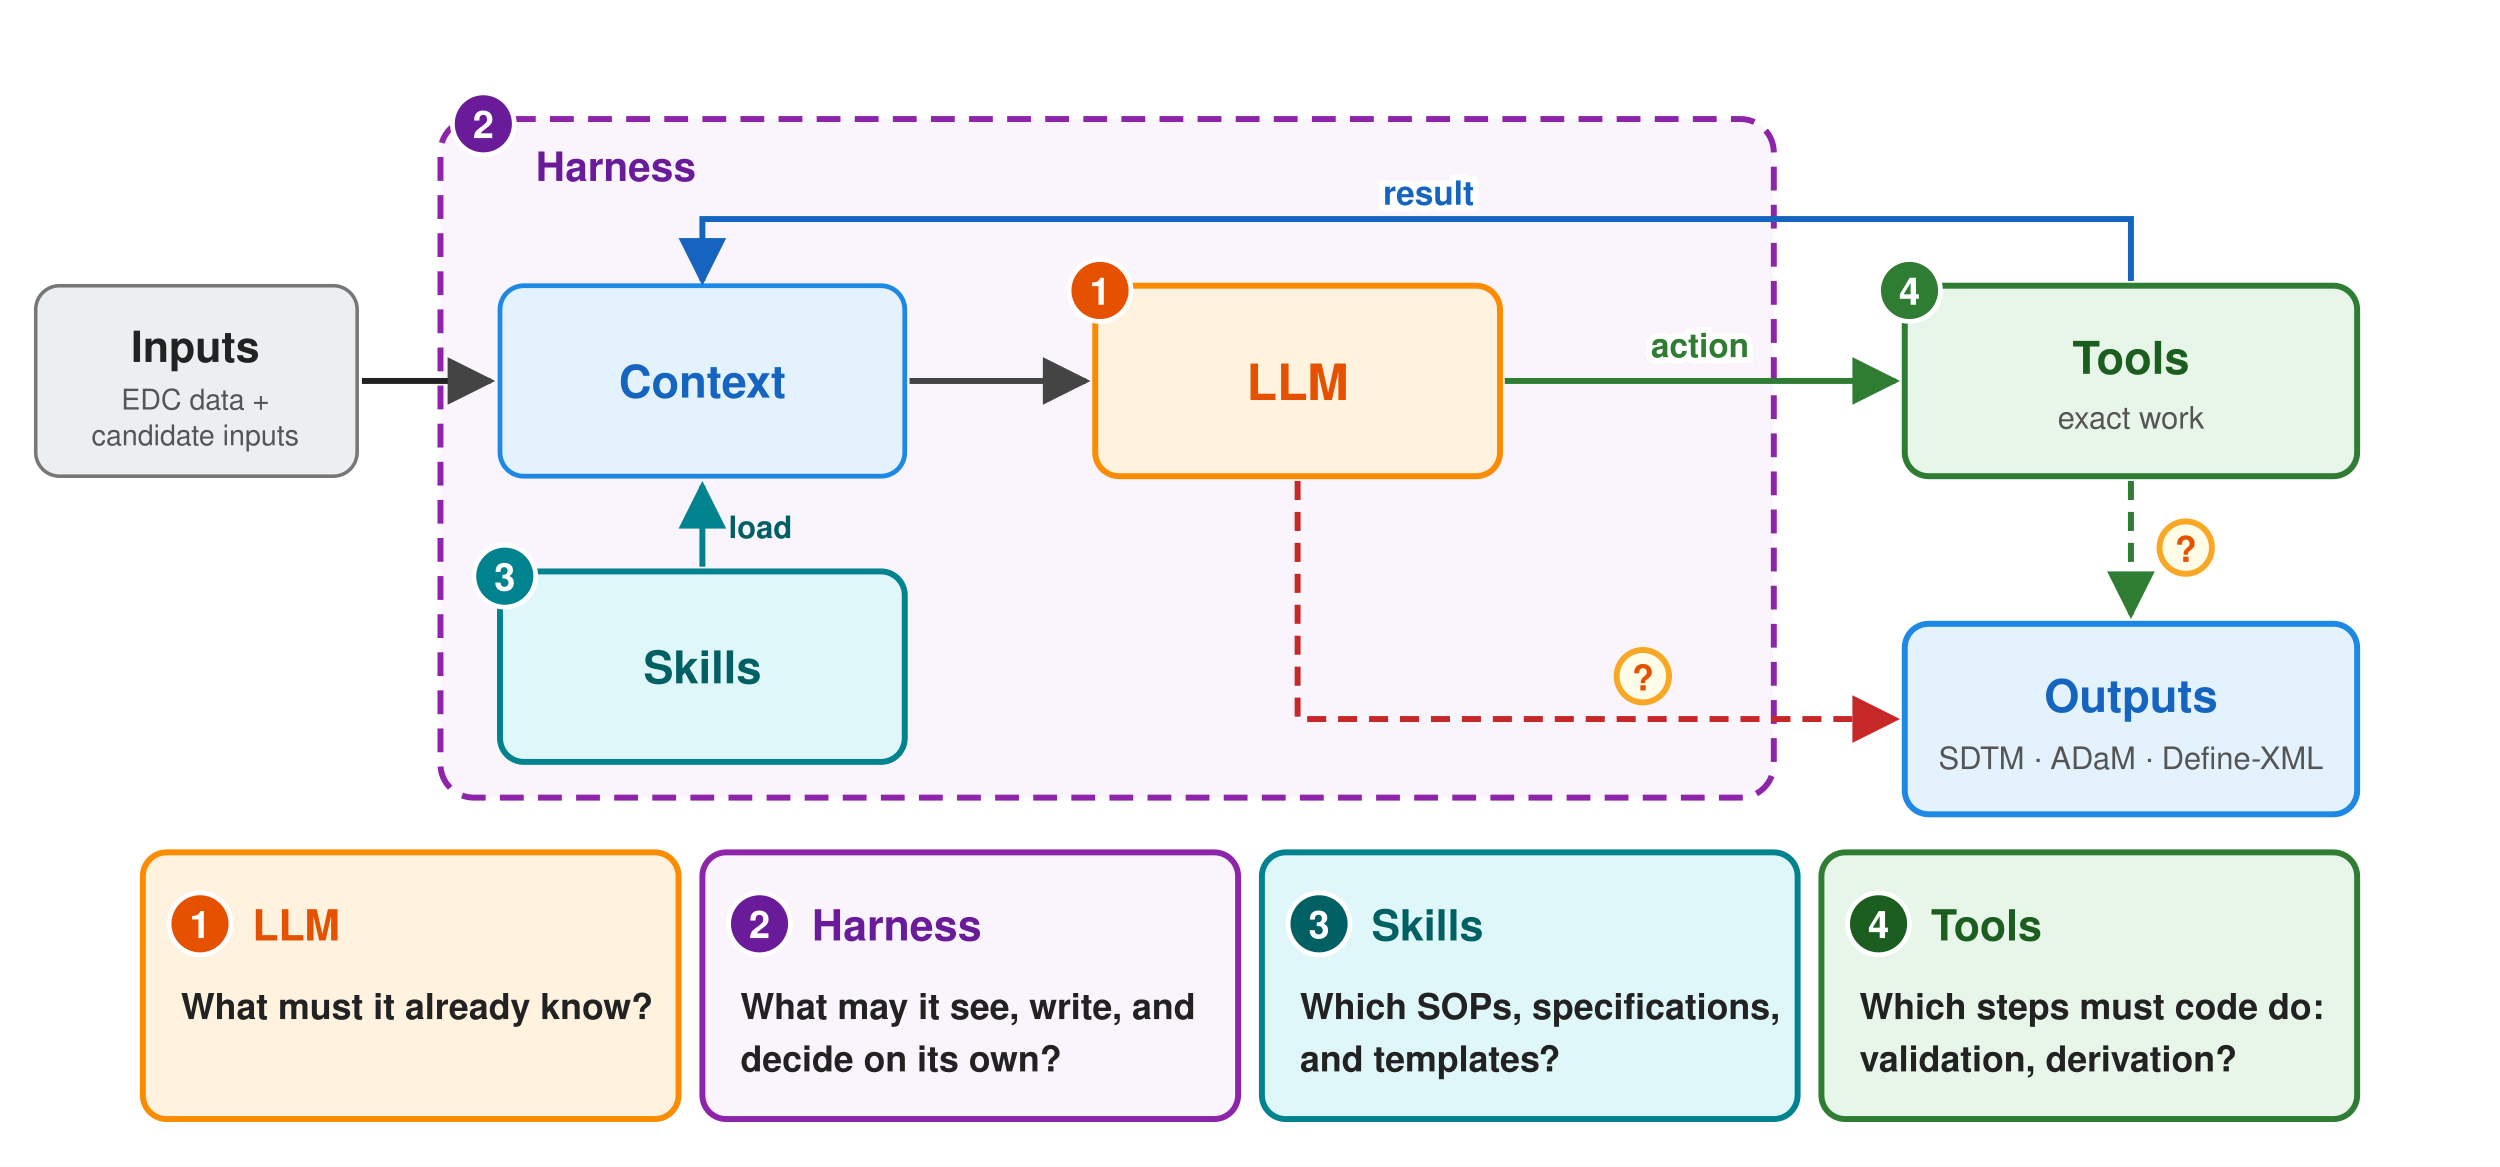
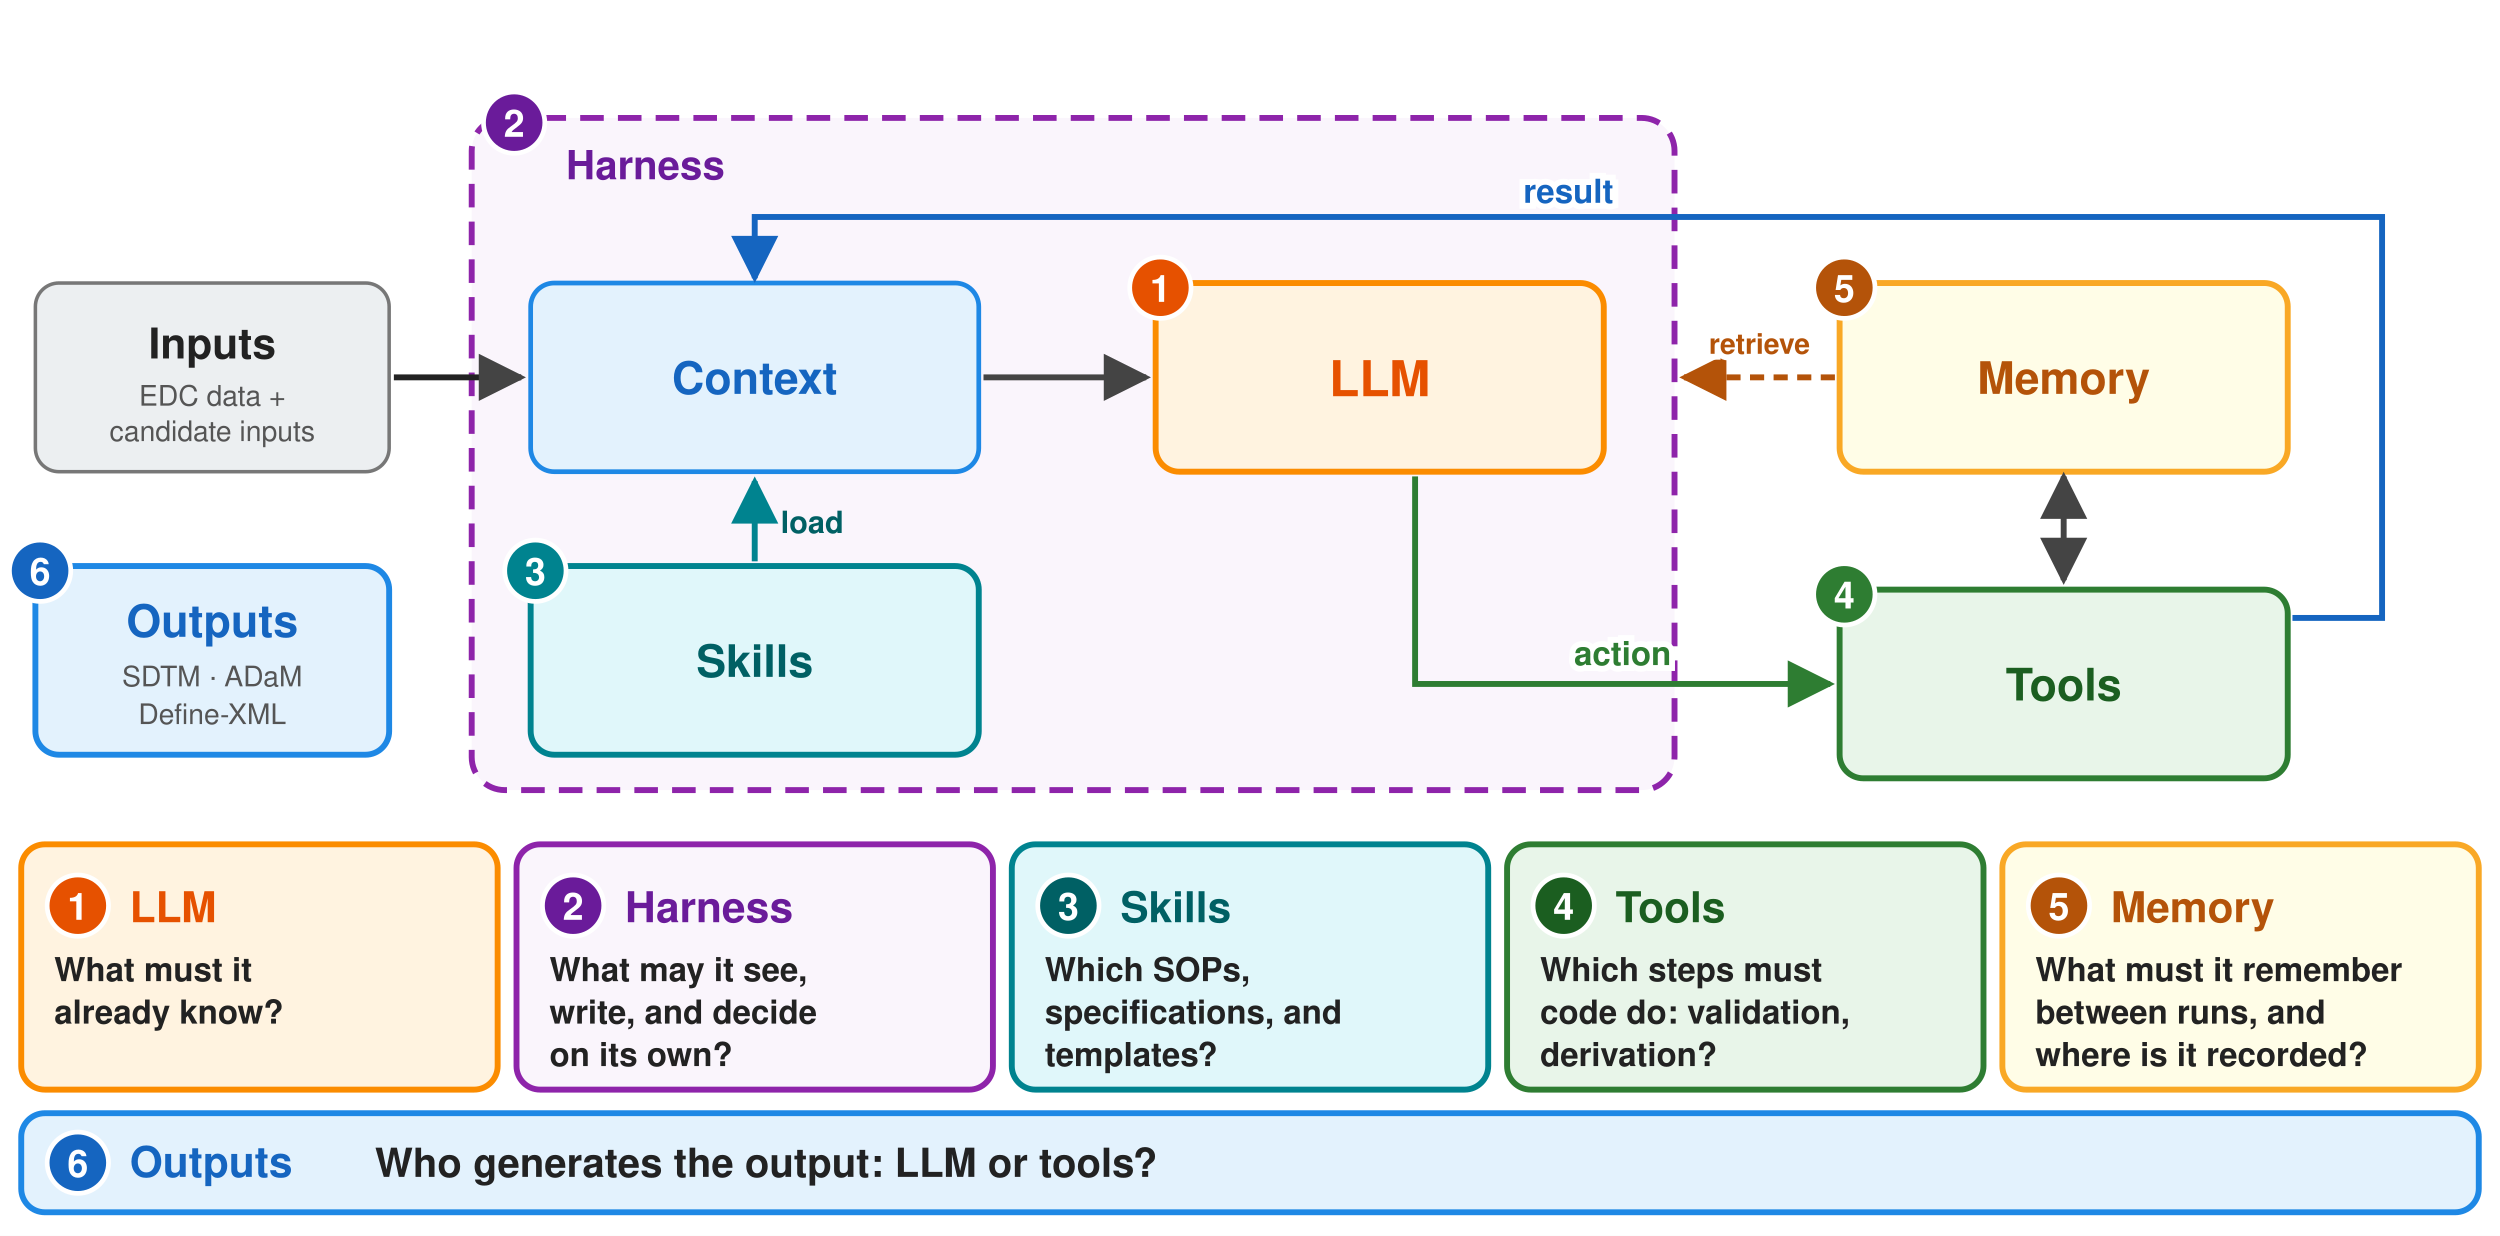
- <svg xmlns="http://www.w3.org/2000/svg" width="1050" height="490" viewBox="0 0 1050 490" font-family="Helvetica, Arial, sans-serif">
+ <svg xmlns="http://www.w3.org/2000/svg" width="1060" height="524" viewBox="0 0 1060 524" font-family="Helvetica, Arial, sans-serif">
  <defs>
    <marker id="ar" viewBox="0 0 10 10" refX="9" refY="5" markerWidth="8" markerHeight="8" orient="auto-start-reverse">
      <path d="M0,0 L10,5 L0,10 z" fill="#444" />
    </marker>
    <marker id="arb" viewBox="0 0 10 10" refX="9" refY="5" markerWidth="8" markerHeight="8" orient="auto-start-reverse">
      <path d="M0,0 L10,5 L0,10 z" fill="#1565c0" />
    </marker>
    <marker id="arg" viewBox="0 0 10 10" refX="9" refY="5" markerWidth="8" markerHeight="8" orient="auto-start-reverse">
      <path d="M0,0 L10,5 L0,10 z" fill="#2e7d32" />
    </marker>
-     <marker id="arr" viewBox="0 0 10 10" refX="9" refY="5" markerWidth="8" markerHeight="8" orient="auto-start-reverse">
-       <path d="M0,0 L10,5 L0,10 z" fill="#c62828" />
-     </marker>
    <marker id="art" viewBox="0 0 10 10" refX="9" refY="5" markerWidth="8" markerHeight="8" orient="auto-start-reverse">
      <path d="M0,0 L10,5 L0,10 z" fill="#00838f" />
    </marker>
+     <marker id="arm" viewBox="0 0 10 10" refX="9" refY="5" markerWidth="8" markerHeight="8" orient="auto-start-reverse">
+       <path d="M0,0 L10,5 L0,10 z" fill="#b45309" />
+     </marker>
  </defs>
-   <rect width="1050" height="490" fill="#ffffff" />
-   <rect x="15" y="120" width="135" height="80" rx="10" fill="#eceff1" stroke="#777" stroke-width="1.5" />
-   <text x="82" y="152" font-size="18" text-anchor="middle" font-weight="bold" fill="#222">Inputs</text>
-   <text x="82" y="172" font-size="12" text-anchor="middle" fill="#555">EDC data +</text>
-   <text x="82" y="187" font-size="12" text-anchor="middle" fill="#555">candidate inputs</text>
-   <rect x="185" y="50" width="560" height="285" rx="14" fill="#faf5fc" stroke="#8e24aa" stroke-width="2.5" stroke-dasharray="10,6" />
-   <text x="225" y="76" font-size="17" font-weight="bold" fill="#6a1b9a">Harness</text>
-   <rect x="210" y="120" width="170" height="80" rx="10" fill="#e3f2fd" stroke="#1e88e5" stroke-width="2" />
-   <text x="295" y="167" font-size="19" text-anchor="middle" font-weight="bold" fill="#1565c0">Context</text>
-   <line x1="382" y1="160" x2="456" y2="160" stroke="#444" stroke-width="2.5" marker-end="url(#ar)" />
-   <rect x="460" y="120" width="170" height="80" rx="10" fill="#fff3e0" stroke="#fb8c00" stroke-width="2.5" />
-   <text x="545" y="168" font-size="21" text-anchor="middle" font-weight="bold" fill="#e65100">LLM</text>
-   <rect x="210" y="240" width="170" height="80" rx="10" fill="#e0f7fa" stroke="#00838f" stroke-width="2.5" />
-   <text x="295" y="287" font-size="19" text-anchor="middle" font-weight="bold" fill="#006064">Skills</text>
-   <line x1="295" y1="238" x2="295" y2="204" stroke="#00838f" stroke-width="2.5" marker-end="url(#art)" />
-   <text x="306" y="226" font-size="13" fill="#006064" font-weight="bold">load</text>
-   <rect x="800" y="120" width="190" height="80" rx="10" fill="#e8f5e9" stroke="#2e7d32" stroke-width="2.5" />
-   <text x="895" y="157" font-size="19" text-anchor="middle" font-weight="bold" fill="#1b5e20">Tools</text>
-   <text x="895" y="180" font-size="13" text-anchor="middle" fill="#555">exact work</text>
-   <line x1="632" y1="160" x2="796" y2="160" stroke="#2e7d32" stroke-width="2.5" marker-end="url(#arg)" />
-   <text x="714" y="150" stroke="#ffffff" stroke-width="5" paint-order="stroke" font-size="14" text-anchor="middle" fill="#2e7d32" font-weight="bold">action</text>
-   <path d="M 895 118 V 92 H 295 V 118" fill="none" stroke="#1565c0" stroke-width="2.5" marker-end="url(#arb)" />
-   <text x="600" y="86" stroke="#ffffff" stroke-width="5" paint-order="stroke" font-size="14" text-anchor="middle" fill="#1565c0" font-weight="bold">result</text>
-   <rect x="800" y="262" width="190" height="80" rx="10" fill="#e3f2fd" stroke="#1e88e5" stroke-width="2.5" />
-   <text x="895" y="299" font-size="19" text-anchor="middle" font-weight="bold" fill="#1565c0">Outputs</text>
-   <text x="895" y="323" font-size="13" text-anchor="middle" fill="#555">SDTM · ADaM · Define-XML</text>
-   <path d="M 545 202 V 302 H 796" fill="none" stroke="#c62828" stroke-width="2.5" stroke-dasharray="8,5" marker-end="url(#arr)" />
-   <line x1="895" y1="202" x2="895" y2="258" stroke="#2e7d32" stroke-width="2.5" stroke-dasharray="8,5" marker-end="url(#arg)" />
-   <circle cx="918" cy="230" r="11" fill="#fffde7" stroke="#f9a825" stroke-width="2.5" />
-   <text x="918" y="236" font-size="15" text-anchor="middle" font-weight="bold" fill="#e65100">?</text>
-   <circle cx="690" cy="284" r="11" fill="#fffde7" stroke="#f9a825" stroke-width="2.5" />
-   <text x="690" y="290" font-size="15" text-anchor="middle" font-weight="bold" fill="#e65100">?</text>
-   <line x1="152" y1="160" x2="206" y2="160" stroke="#222" stroke-width="2.5" marker-end="url(#ar)" />
-   <circle cx="462" cy="122" r="13" fill="#e65100" stroke="#ffffff" stroke-width="2" />
-   <text x="462" y="128" font-size="16" text-anchor="middle" font-weight="bold" fill="#ffffff">1</text>
-   <circle cx="203" cy="52" r="13" fill="#6a1b9a" stroke="#ffffff" stroke-width="2" />
-   <text x="203" y="58" font-size="16" text-anchor="middle" font-weight="bold" fill="#ffffff">2</text>
-   <circle cx="212" cy="242" r="13" fill="#00838f" stroke="#ffffff" stroke-width="2" />
-   <text x="212" y="248" font-size="16" text-anchor="middle" font-weight="bold" fill="#ffffff">3</text>
-   <circle cx="802" cy="122" r="13" fill="#2e7d32" stroke="#ffffff" stroke-width="2" />
-   <text x="802" y="128" font-size="16" text-anchor="middle" font-weight="bold" fill="#ffffff">4</text>
-   <rect x="60" y="358" width="225" height="112" rx="10" fill="#fff3e0" stroke="#fb8c00" stroke-width="2.5" />
-   <circle cx="84" cy="388" r="13" fill="#e65100" stroke="#ffffff" stroke-width="2" />
-   <text x="84" y="394" font-size="16" text-anchor="middle" font-weight="bold" fill="#ffffff">1</text>
-   <text x="106" y="395" font-size="18" font-weight="bold" fill="#e65100">LLM</text>
-   <text x="76" y="428" font-size="15" font-weight="bold" fill="#222">What must it already know?</text>
-   <rect x="295" y="358" width="225" height="112" rx="10" fill="#faf5fc" stroke="#8e24aa" stroke-width="2.5" />
-   <circle cx="319" cy="388" r="13" fill="#6a1b9a" stroke="#ffffff" stroke-width="2" />
-   <text x="319" y="394" font-size="16" text-anchor="middle" font-weight="bold" fill="#ffffff">2</text>
-   <text x="341" y="395" font-size="18" font-weight="bold" fill="#6a1b9a">Harness</text>
-   <text x="311" y="428" font-size="15" font-weight="bold" fill="#222">What may it see, write, and</text>
-   <text x="311" y="450" font-size="15" font-weight="bold" fill="#222">decide on its own?</text>
-   <rect x="530" y="358" width="225" height="112" rx="10" fill="#e0f7fa" stroke="#00838f" stroke-width="2.5" />
-   <circle cx="554" cy="388" r="13" fill="#006064" stroke="#ffffff" stroke-width="2" />
-   <text x="554" y="394" font-size="16" text-anchor="middle" font-weight="bold" fill="#ffffff">3</text>
-   <text x="576" y="395" font-size="18" font-weight="bold" fill="#006064">Skills</text>
-   <text x="546" y="428" font-size="15" font-weight="bold" fill="#222">Which SOPs, specifications,</text>
-   <text x="546" y="450" font-size="15" font-weight="bold" fill="#222">and templates?</text>
-   <rect x="765" y="358" width="225" height="112" rx="10" fill="#e8f5e9" stroke="#2e7d32" stroke-width="2.5" />
-   <circle cx="789" cy="388" r="13" fill="#1b5e20" stroke="#ffffff" stroke-width="2" />
-   <text x="789" y="394" font-size="16" text-anchor="middle" font-weight="bold" fill="#ffffff">4</text>
-   <text x="811" y="395" font-size="18" font-weight="bold" fill="#1b5e20">Tools</text>
-   <text x="781" y="428" font-size="15" font-weight="bold" fill="#222">Which steps must code do:</text>
-   <text x="781" y="450" font-size="15" font-weight="bold" fill="#222">validation, derivation?</text>
+   <rect width="1060" height="524" fill="#ffffff" />
+   <rect x="15" y="120" width="150" height="80" rx="10" fill="#eceff1" stroke="#777" stroke-width="1.5" />
+   <text x="90" y="152" font-size="18" text-anchor="middle" font-weight="bold" fill="#222">Inputs</text>
+   <text x="90" y="172" font-size="12" text-anchor="middle" fill="#555">EDC data +</text>
+   <text x="90" y="187" font-size="12" text-anchor="middle" fill="#555">candidate inputs</text>
+   <rect x="15" y="240" width="150" height="80" rx="10" fill="#e3f2fd" stroke="#1e88e5" stroke-width="2.5" />
+   <text x="90" y="270" font-size="19" text-anchor="middle" font-weight="bold" fill="#1565c0">Outputs</text>
+   <text x="90" y="291" font-size="12" text-anchor="middle" fill="#555">SDTM · ADaM</text>
+   <text x="90" y="307" font-size="12" text-anchor="middle" fill="#555">Define-XML</text>
+   <rect x="200" y="50" width="510" height="285" rx="14" fill="#faf5fc" stroke="#8e24aa" stroke-width="2.5" stroke-dasharray="10,6" />
+   <text x="240" y="76" font-size="17" text-anchor="start" font-weight="bold" fill="#6a1b9a">Harness</text>
+   <rect x="225" y="120" width="190" height="80" rx="10" fill="#e3f2fd" stroke="#1e88e5" stroke-width="2" />
+   <text x="320" y="167" font-size="19" text-anchor="middle" font-weight="bold" fill="#1565c0">Context</text>
+   <line x1="417" y1="160" x2="486" y2="160" stroke="#444" stroke-width="2.5" marker-end="url(#ar)" />
+   <rect x="490" y="120" width="190" height="80" rx="10" fill="#fff3e0" stroke="#fb8c00" stroke-width="2.5" />
+   <text x="585" y="168" font-size="21" text-anchor="middle" font-weight="bold" fill="#e65100">LLM</text>
+   <rect x="225" y="240" width="190" height="80" rx="10" fill="#e0f7fa" stroke="#00838f" stroke-width="2.5" />
+   <text x="320" y="287" font-size="19" text-anchor="middle" font-weight="bold" fill="#006064">Skills</text>
+   <line x1="320" y1="238" x2="320" y2="204" stroke="#00838f" stroke-width="2.5" marker-end="url(#art)" />
+   <text x="331" y="226" font-size="13" text-anchor="start" font-weight="bold" fill="#006064">load</text>
+   <rect x="780" y="120" width="190" height="80" rx="10" fill="#fffde7" stroke="#f9a825" stroke-width="2.5" />
+   <text x="875" y="167" font-size="19" text-anchor="middle" font-weight="bold" fill="#b45309">Memory</text>
+   <rect x="780" y="250" width="190" height="80" rx="10" fill="#e8f5e9" stroke="#2e7d32" stroke-width="2.5" />
+   <text x="875" y="297" font-size="19" text-anchor="middle" font-weight="bold" fill="#1b5e20">Tools</text>
+   <line x1="875" y1="202" x2="875" y2="246" stroke="#444" stroke-width="2.5" marker-start="url(#ar)" marker-end="url(#ar)" />
+   <line x1="778" y1="160" x2="714" y2="160" stroke="#b45309" stroke-width="2.5" stroke-dasharray="6,4" marker-end="url(#arm)" />
+   <text x="746" y="150" font-size="12" text-anchor="middle" font-weight="bold" fill="#b45309" stroke="#ffffff" stroke-width="5" paint-order="stroke">retrieve</text>
+   <path d="M 600 202 V 290 H 776" fill="none" stroke="#2e7d32" stroke-width="2.5" marker-end="url(#arg)" />
+   <text x="688" y="282" font-size="14" text-anchor="middle" font-weight="bold" fill="#2e7d32" stroke="#ffffff" stroke-width="5" paint-order="stroke">action</text>
+   <path d="M 972 262 H 1010 V 92 H 320 V 118" fill="none" stroke="#1565c0" stroke-width="2.5" marker-end="url(#arb)" />
+   <text x="665" y="86" font-size="14" text-anchor="middle" font-weight="bold" fill="#1565c0" stroke="#ffffff" stroke-width="5" paint-order="stroke">result</text>
+   <line x1="167" y1="160" x2="221" y2="160" stroke="#222" stroke-width="2.5" marker-end="url(#ar)" />
+   <circle cx="492" cy="122" r="13" fill="#e65100" stroke="#ffffff" stroke-width="2" />
+   <text x="492" y="128" font-size="16" text-anchor="middle" font-weight="bold" fill="#ffffff">1</text>
+   <circle cx="218" cy="52" r="13" fill="#6a1b9a" stroke="#ffffff" stroke-width="2" />
+   <text x="218" y="58" font-size="16" text-anchor="middle" font-weight="bold" fill="#ffffff">2</text>
+   <circle cx="227" cy="242" r="13" fill="#00838f" stroke="#ffffff" stroke-width="2" />
+   <text x="227" y="248" font-size="16" text-anchor="middle" font-weight="bold" fill="#ffffff">3</text>
+   <circle cx="782" cy="252" r="13" fill="#2e7d32" stroke="#ffffff" stroke-width="2" />
+   <text x="782" y="258" font-size="16" text-anchor="middle" font-weight="bold" fill="#ffffff">4</text>
+   <circle cx="782" cy="122" r="13" fill="#b45309" stroke="#ffffff" stroke-width="2" />
+   <text x="782" y="128" font-size="16" text-anchor="middle" font-weight="bold" fill="#ffffff">5</text>
+   <circle cx="17" cy="242" r="13" fill="#1565c0" stroke="#ffffff" stroke-width="2" />
+   <text x="17" y="248" font-size="16" text-anchor="middle" font-weight="bold" fill="#ffffff">6</text>
+   <g>
+     <rect x="9" y="358" width="202" height="104" rx="10" fill="#fff3e0" stroke="#fb8c00" stroke-width="2.5" />
+     <circle cx="33" cy="384" r="13" fill="#e65100" stroke="#ffffff" stroke-width="2" />
+     <text x="33" y="390" font-size="16" text-anchor="middle" font-weight="bold" fill="#ffffff">1</text>
+     <text x="55" y="391" font-size="18" text-anchor="start" font-weight="bold" fill="#e65100">LLM</text>
+     <text x="23" y="416" font-size="14" text-anchor="start" font-weight="bold" fill="#222">What must it</text>
+     <text x="23" y="434" font-size="14" text-anchor="start" font-weight="bold" fill="#222">already know?</text>
+   </g>
+   <g>
+     <rect x="219" y="358" width="202" height="104" rx="10" fill="#faf5fc" stroke="#8e24aa" stroke-width="2.5" />
+     <circle cx="243" cy="384" r="13" fill="#6a1b9a" stroke="#ffffff" stroke-width="2" />
+     <text x="243" y="390" font-size="16" text-anchor="middle" font-weight="bold" fill="#ffffff">2</text>
+     <text x="265" y="391" font-size="18" text-anchor="start" font-weight="bold" fill="#6a1b9a">Harness</text>
+     <text x="233" y="416" font-size="14" text-anchor="start" font-weight="bold" fill="#222">What may it see,</text>
+     <text x="233" y="434" font-size="14" text-anchor="start" font-weight="bold" fill="#222">write, and decide</text>
+     <text x="233" y="452" font-size="14" text-anchor="start" font-weight="bold" fill="#222">on its own?</text>
+   </g>
+   <g>
+     <rect x="429" y="358" width="202" height="104" rx="10" fill="#e0f7fa" stroke="#00838f" stroke-width="2.5" />
+     <circle cx="453" cy="384" r="13" fill="#006064" stroke="#ffffff" stroke-width="2" />
+     <text x="453" y="390" font-size="16" text-anchor="middle" font-weight="bold" fill="#ffffff">3</text>
+     <text x="475" y="391" font-size="18" text-anchor="start" font-weight="bold" fill="#006064">Skills</text>
+     <text x="443" y="416" font-size="14" text-anchor="start" font-weight="bold" fill="#222">Which SOPs,</text>
+     <text x="443" y="434" font-size="14" text-anchor="start" font-weight="bold" fill="#222">specifications, and</text>
+     <text x="443" y="452" font-size="14" text-anchor="start" font-weight="bold" fill="#222">templates?</text>
+   </g>
+   <g>
+     <rect x="639" y="358" width="202" height="104" rx="10" fill="#e8f5e9" stroke="#2e7d32" stroke-width="2.5" />
+     <circle cx="663" cy="384" r="13" fill="#1b5e20" stroke="#ffffff" stroke-width="2" />
+     <text x="663" y="390" font-size="16" text-anchor="middle" font-weight="bold" fill="#ffffff">4</text>
+     <text x="685" y="391" font-size="18" text-anchor="start" font-weight="bold" fill="#1b5e20">Tools</text>
+     <text x="653" y="416" font-size="14" text-anchor="start" font-weight="bold" fill="#222">Which steps must</text>
+     <text x="653" y="434" font-size="14" text-anchor="start" font-weight="bold" fill="#222">code do: validation,</text>
+     <text x="653" y="452" font-size="14" text-anchor="start" font-weight="bold" fill="#222">derivation?</text>
+   </g>
+   <g>
+     <rect x="849" y="358" width="202" height="104" rx="10" fill="#fffde7" stroke="#f9a825" stroke-width="2.5" />
+     <circle cx="873" cy="384" r="13" fill="#b45309" stroke="#ffffff" stroke-width="2" />
+     <text x="873" y="390" font-size="16" text-anchor="middle" font-weight="bold" fill="#ffffff">5</text>
+     <text x="895" y="391" font-size="18" text-anchor="start" font-weight="bold" fill="#b45309">Memory</text>
+     <text x="863" y="416" font-size="14" text-anchor="start" font-weight="bold" fill="#222">What must it remember</text>
+     <text x="863" y="434" font-size="14" text-anchor="start" font-weight="bold" fill="#222">between runs, and</text>
+     <text x="863" y="452" font-size="14" text-anchor="start" font-weight="bold" fill="#222">where is it recorded?</text>
+   </g>
+   <rect x="9" y="472" width="1042" height="42" rx="10" fill="#e3f2fd" stroke="#1e88e5" stroke-width="2.5" />
+   <circle cx="33" cy="493" r="13" fill="#1565c0" stroke="#ffffff" stroke-width="2" />
+   <text x="33" y="499" font-size="16" text-anchor="middle" font-weight="bold" fill="#ffffff">6</text>
+   <text x="55" y="499" font-size="18" text-anchor="start" font-weight="bold" fill="#1565c0">Outputs</text>
+   <text x="159" y="499" font-size="17" text-anchor="start" font-weight="bold" fill="#222">Who generates the output: LLM or tools?</text>
</svg>
